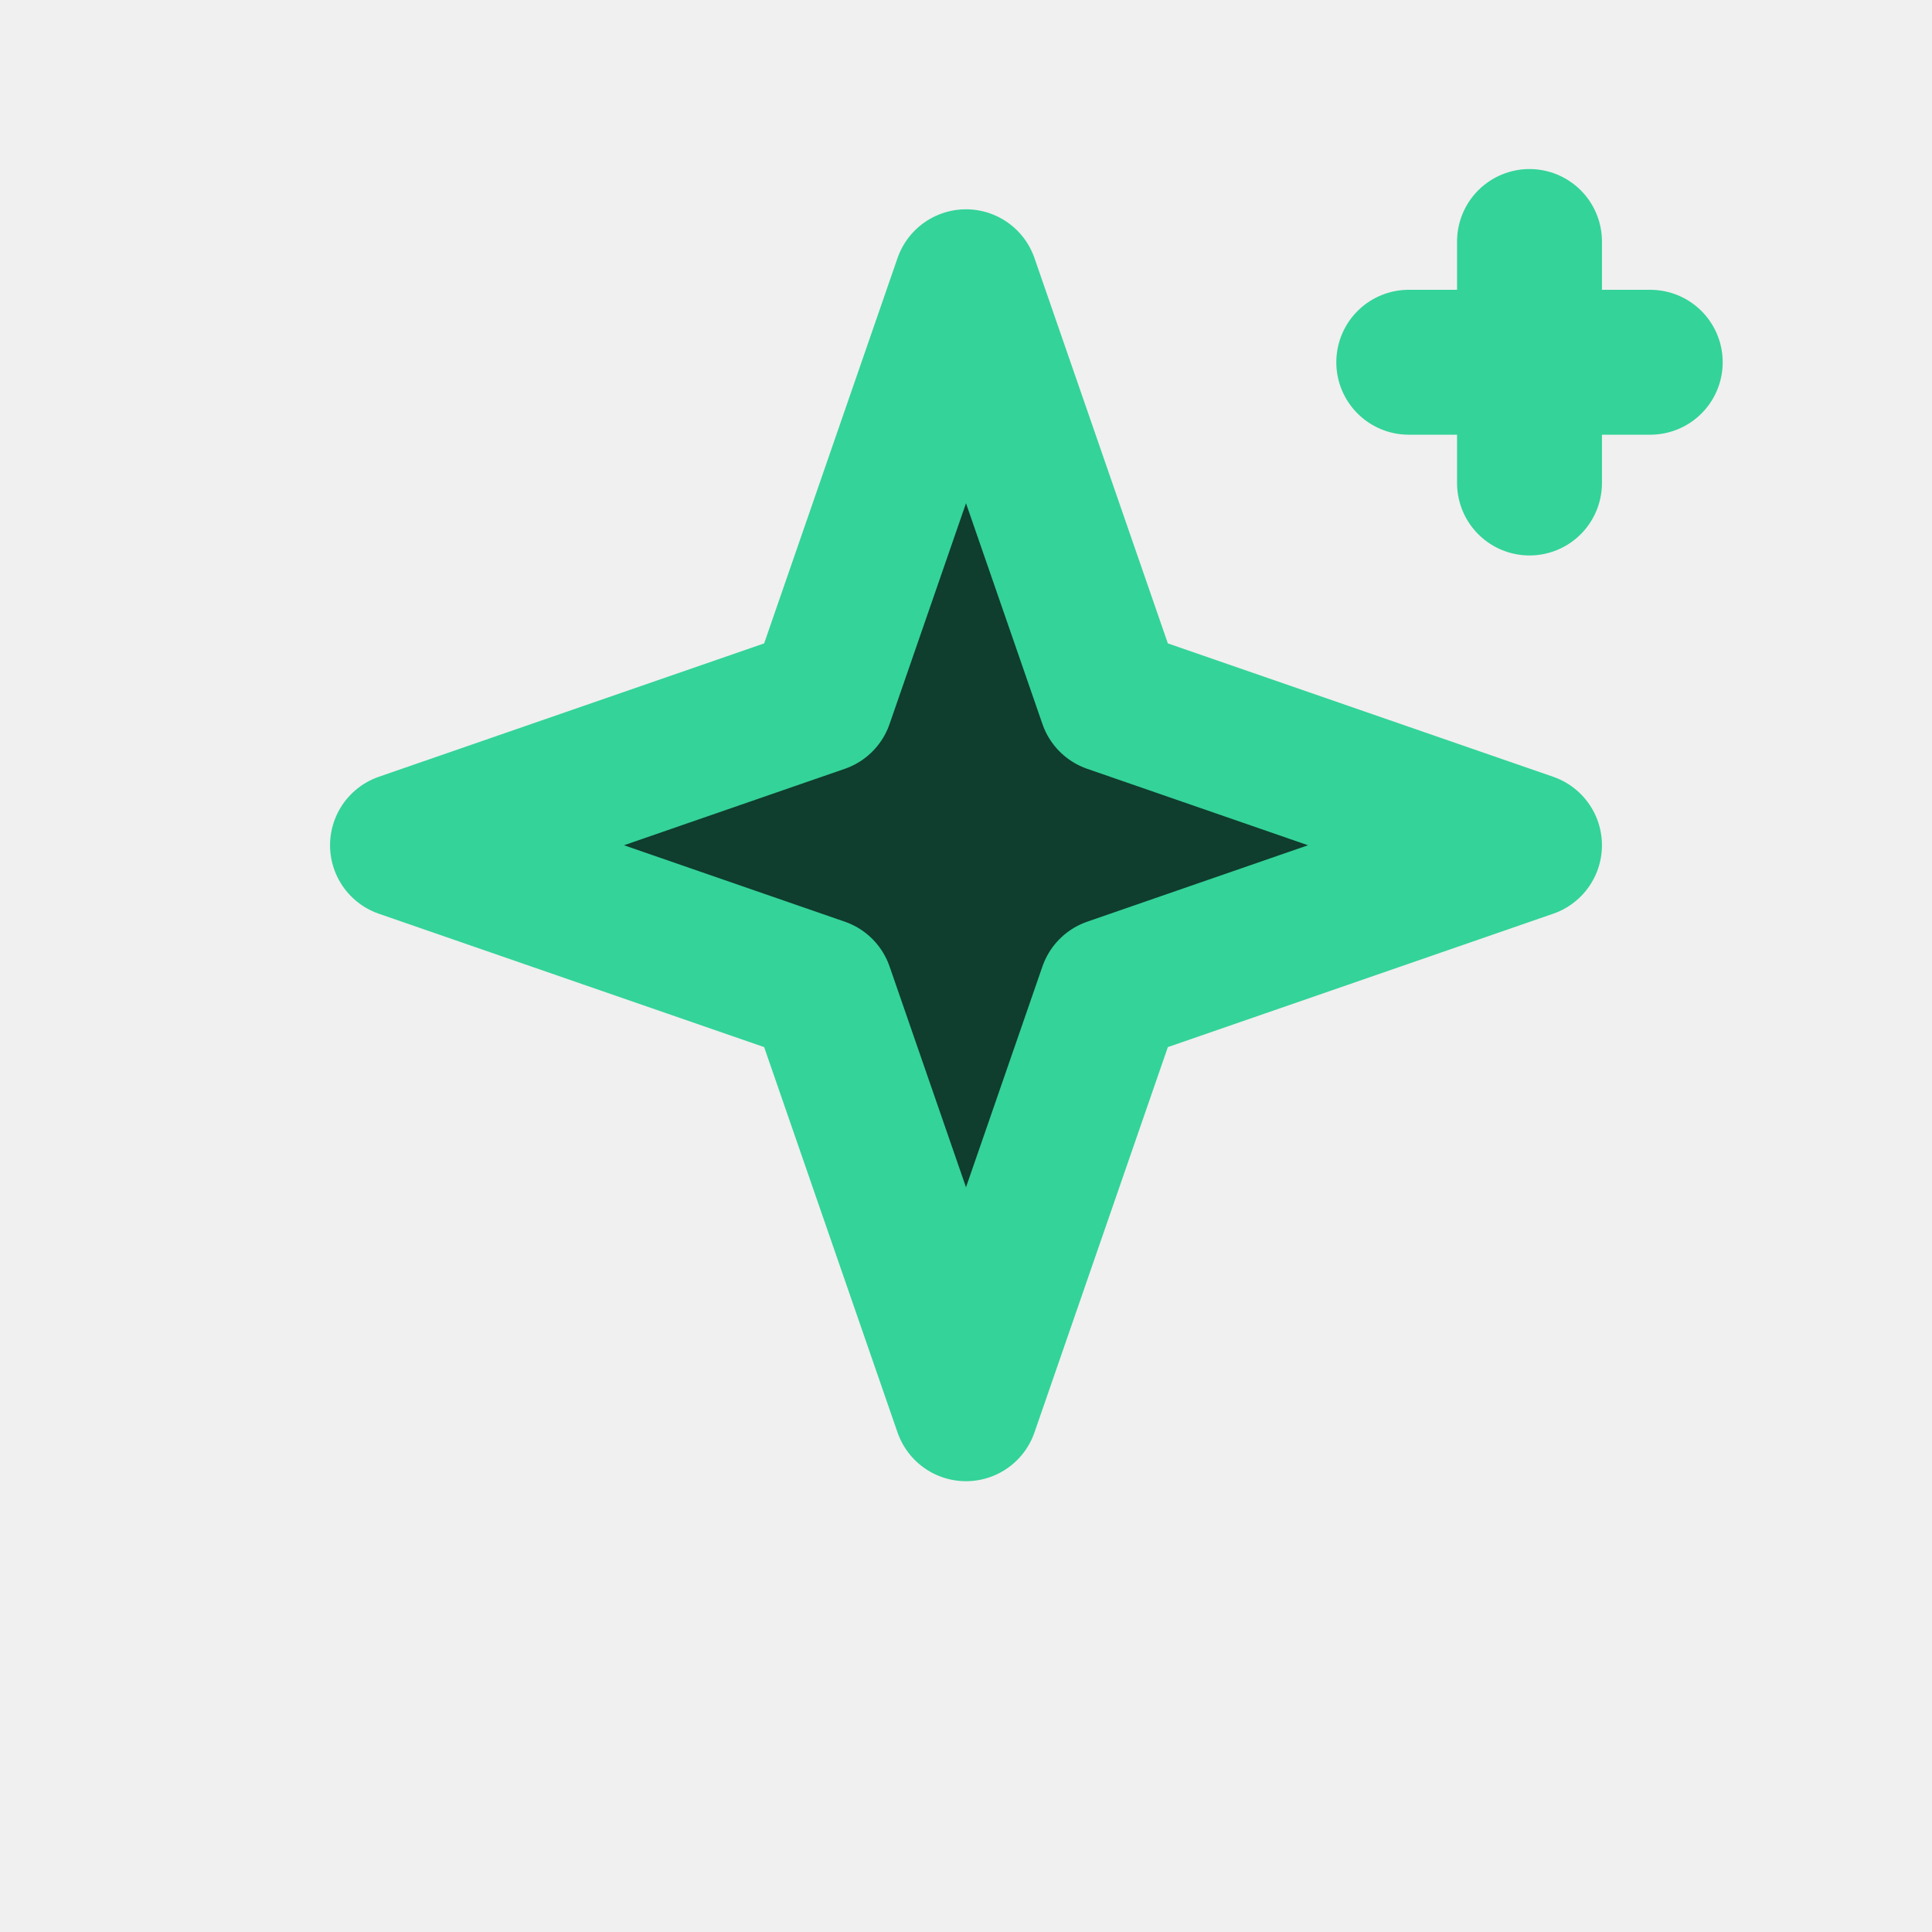
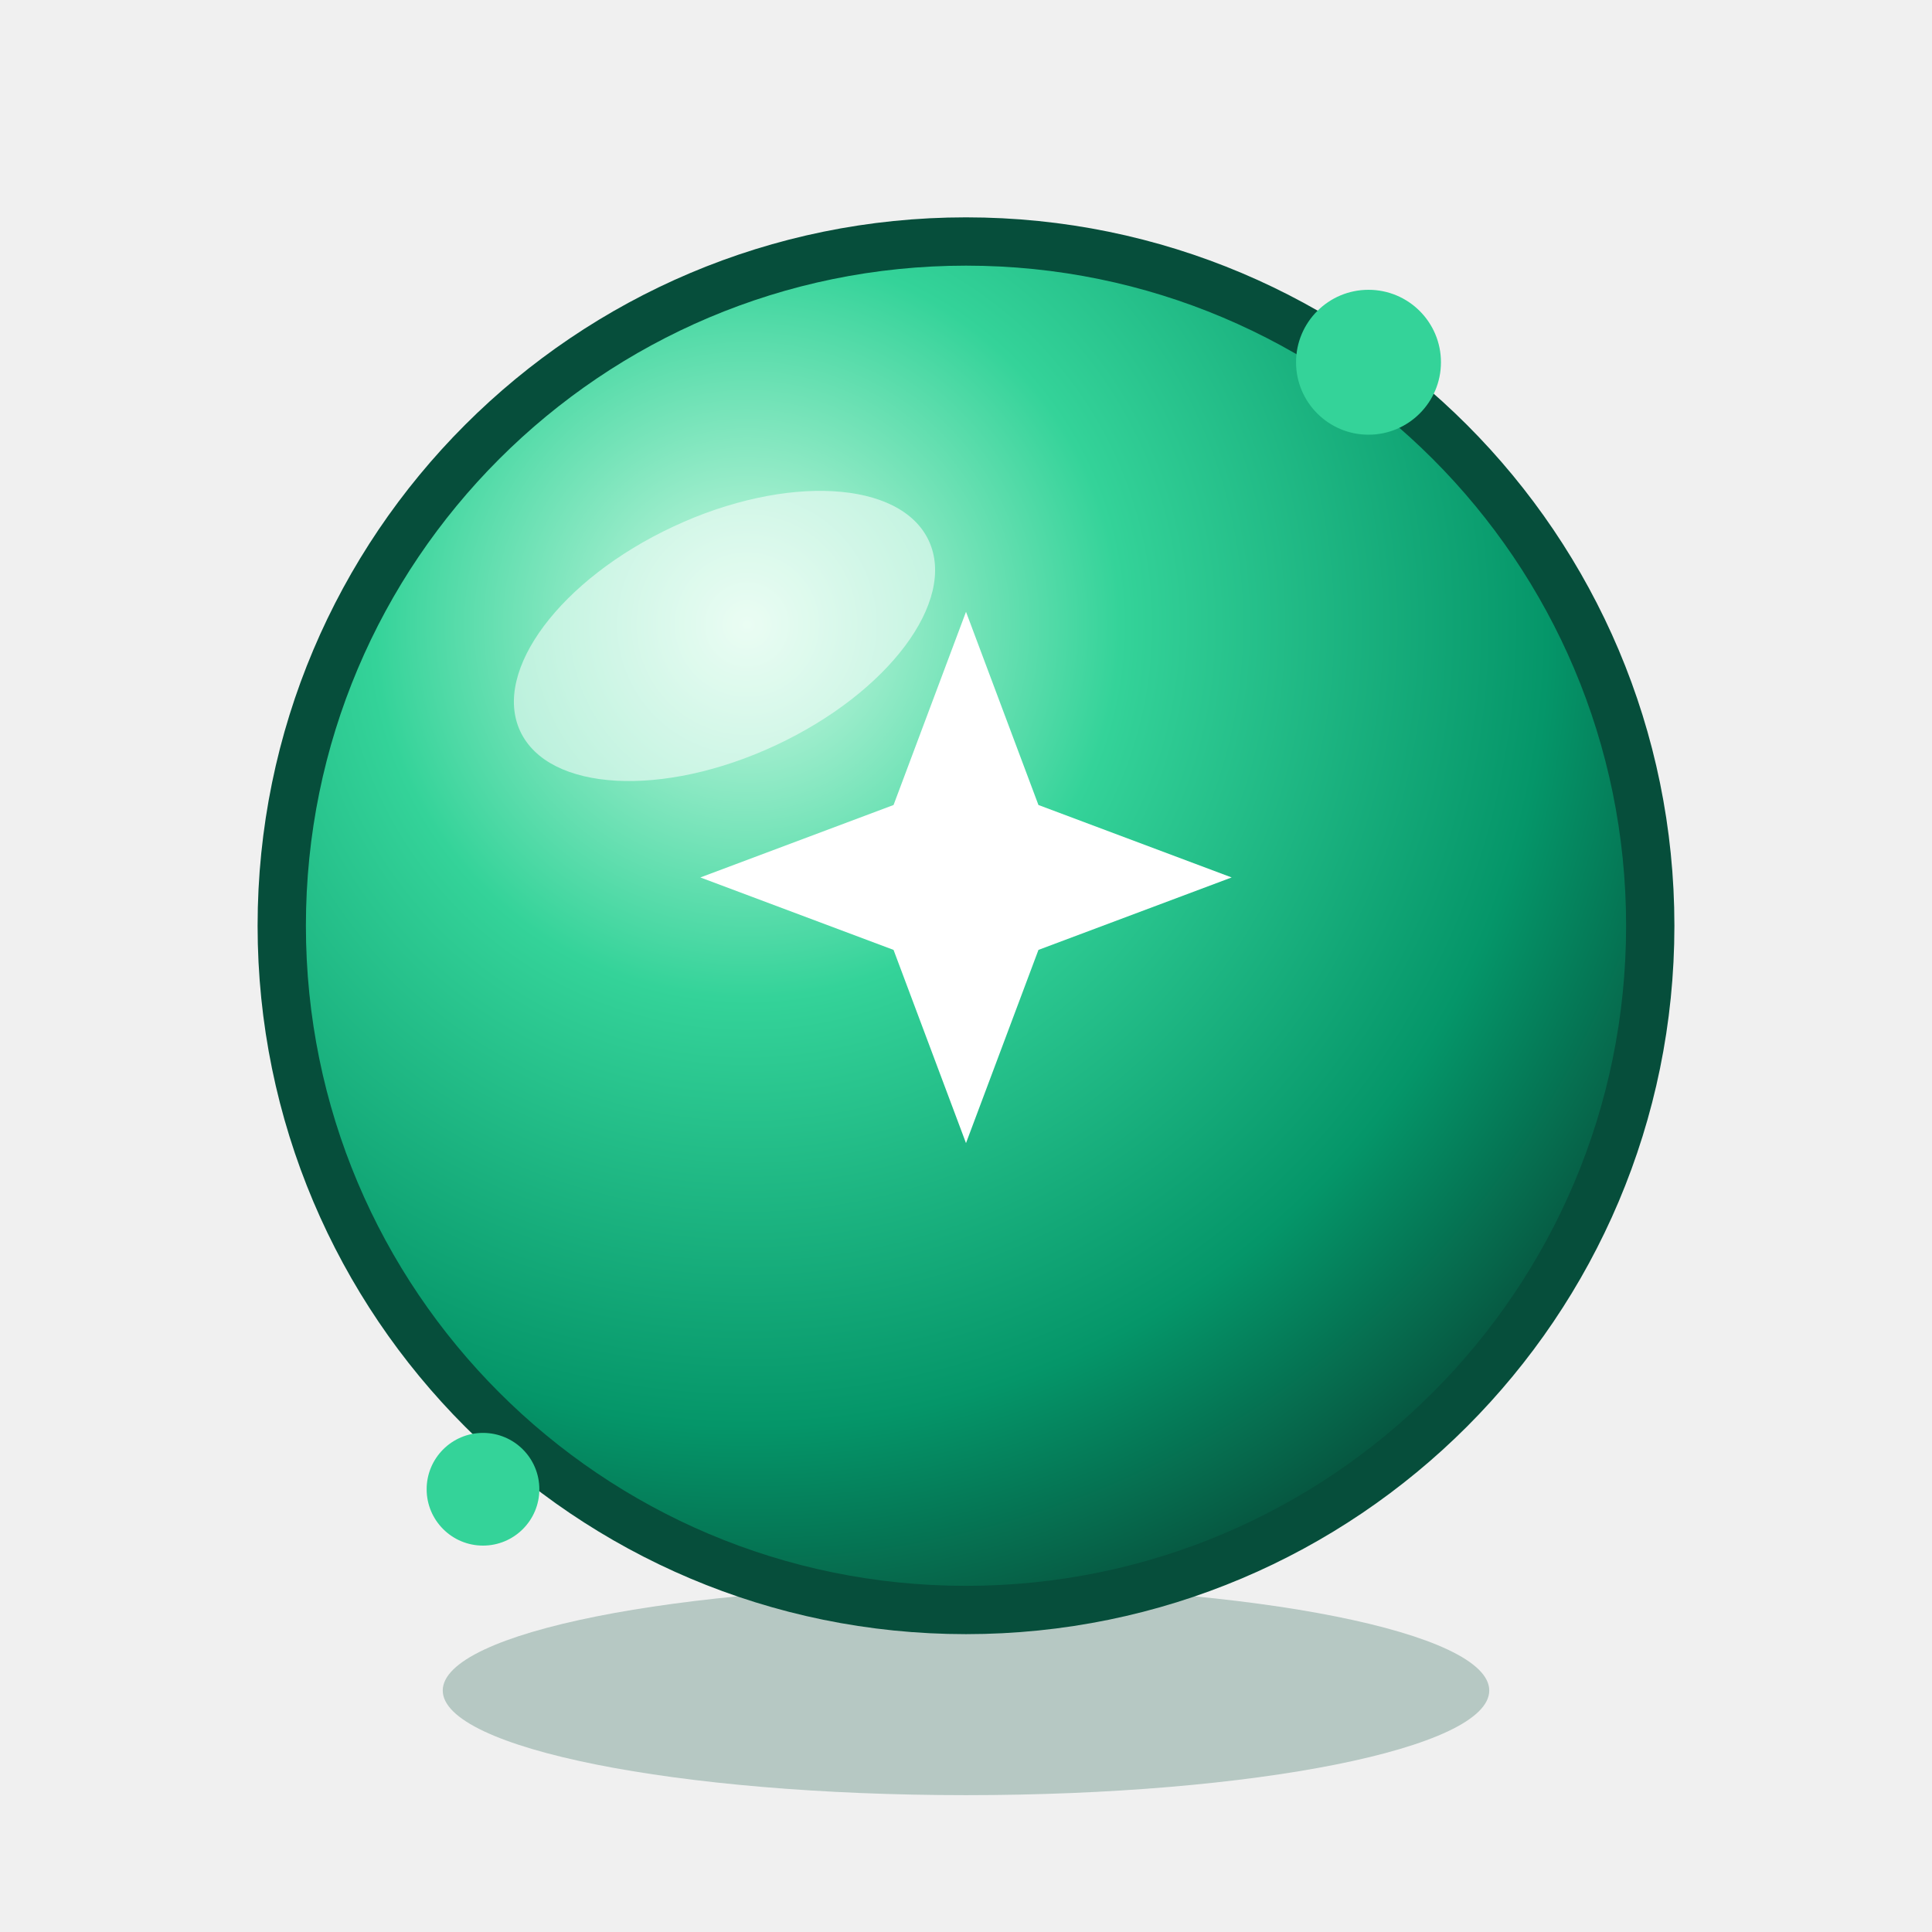
<svg xmlns="http://www.w3.org/2000/svg" viewBox="0 0 24 24" width="24" height="24" fill="none" stroke="#34D399" stroke-width="1.8" stroke-linecap="round" stroke-linejoin="round">
-   <path d="M12 3.5l1.8 5.2 5.2 1.8-5.2 1.8L12 17.5l-1.8-5.2L5 10.5l5.2-1.8z" fill="#0F3D2E" />
-   <path d="M19 3v3M17.5 4.5h3" />
+   <defs>
+     <radialGradient id="cb-ai-orb" cx="34%" cy="28%" r="78%">
+       <stop offset="0" stop-color="#D1FAE5" />
+       <stop offset=".35" stop-color="#34D399" />
+       <stop offset=".75" stop-color="#059669" />
+       <stop offset="1" stop-color="#064E3B" />
+     </radialGradient>
+   </defs>
+   <ellipse cx="12" cy="21" rx="6.5" ry="1.3" fill="#064E3B" opacity=".25" stroke="none" />
+   <circle cx="12" cy="11.5" r="8.5" fill="url(#cb-ai-orb)" stroke="#064E3B" stroke-width=".6" />
+   <ellipse cx="9" cy="7.9" rx="2.8" ry="1.5" fill="#FFFFFF" opacity=".55" stroke="none" transform="rotate(-25 9 7.9)" />
+   <path d="M12 7.6l.9 2.4 2.4.9-2.4.9-.9 2.4-.9-2.4-2.4-.9 2.4-.9z" fill="#FFFFFF" stroke="none" />
+   <circle cx="17" cy="4.5" r=".9" fill="#34D399" stroke="none" />
+   <circle cx="6" cy="18.5" r=".7" fill="#34D399" stroke="none" />
</svg>
